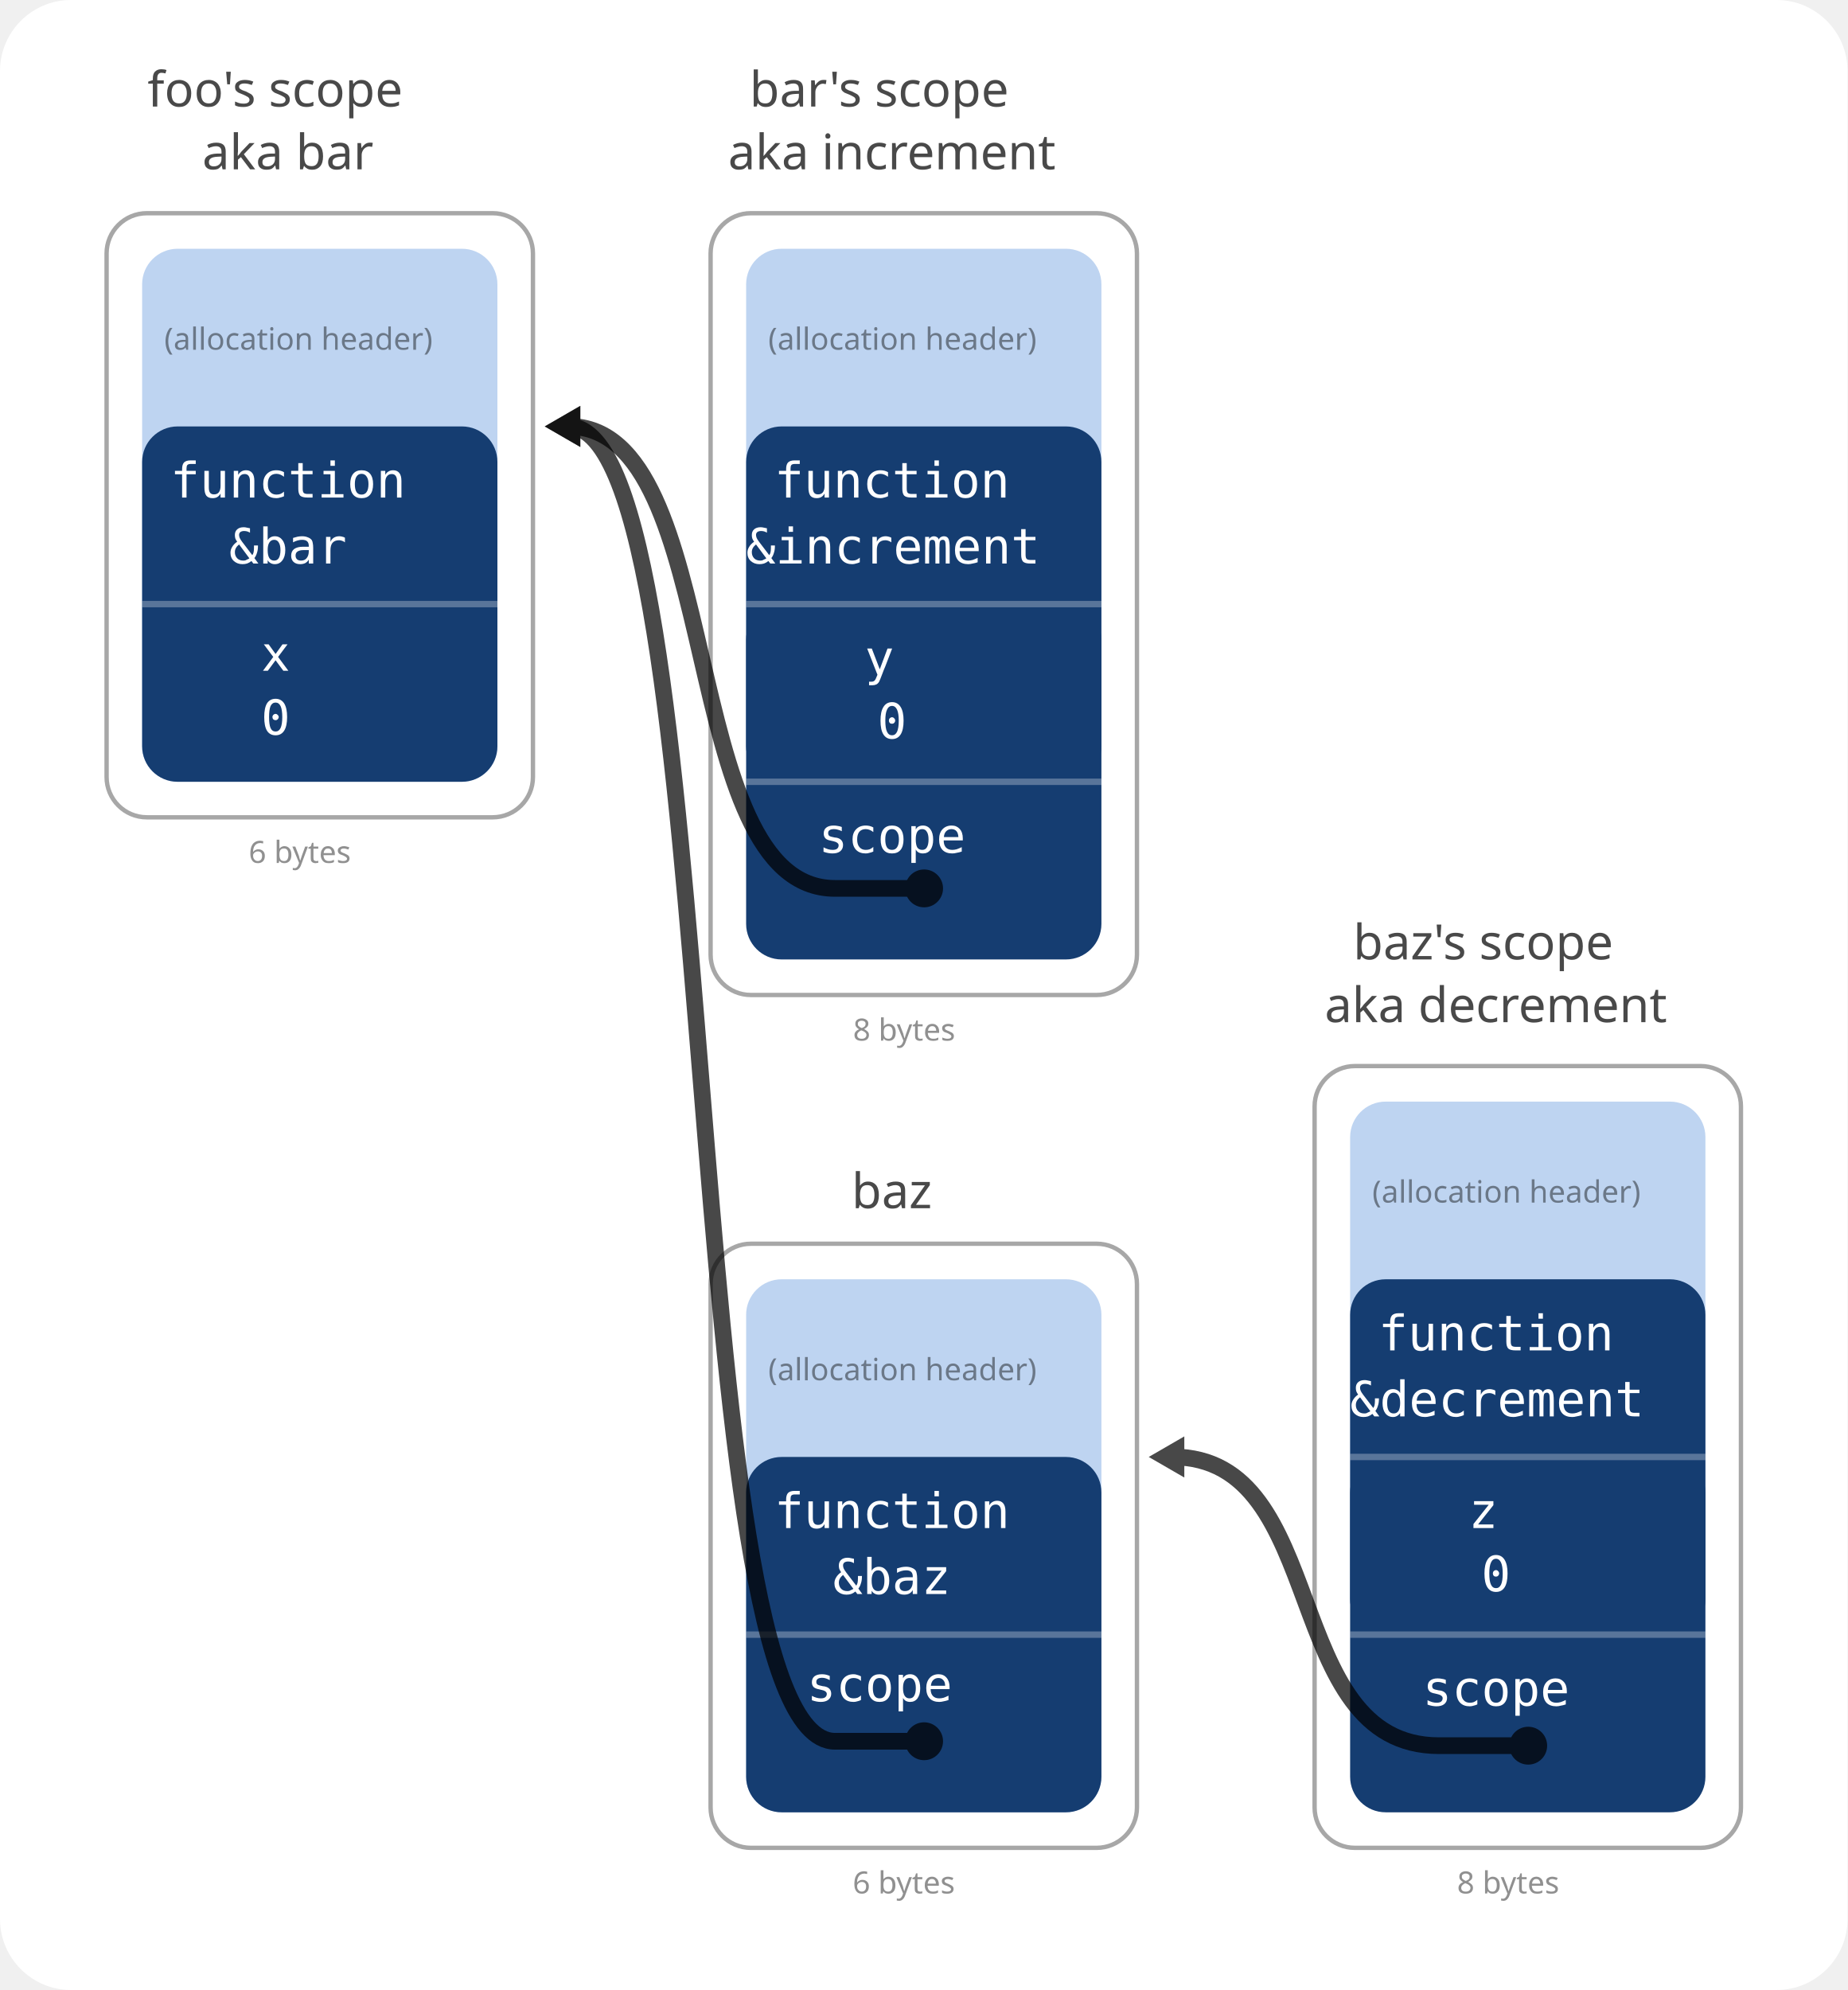
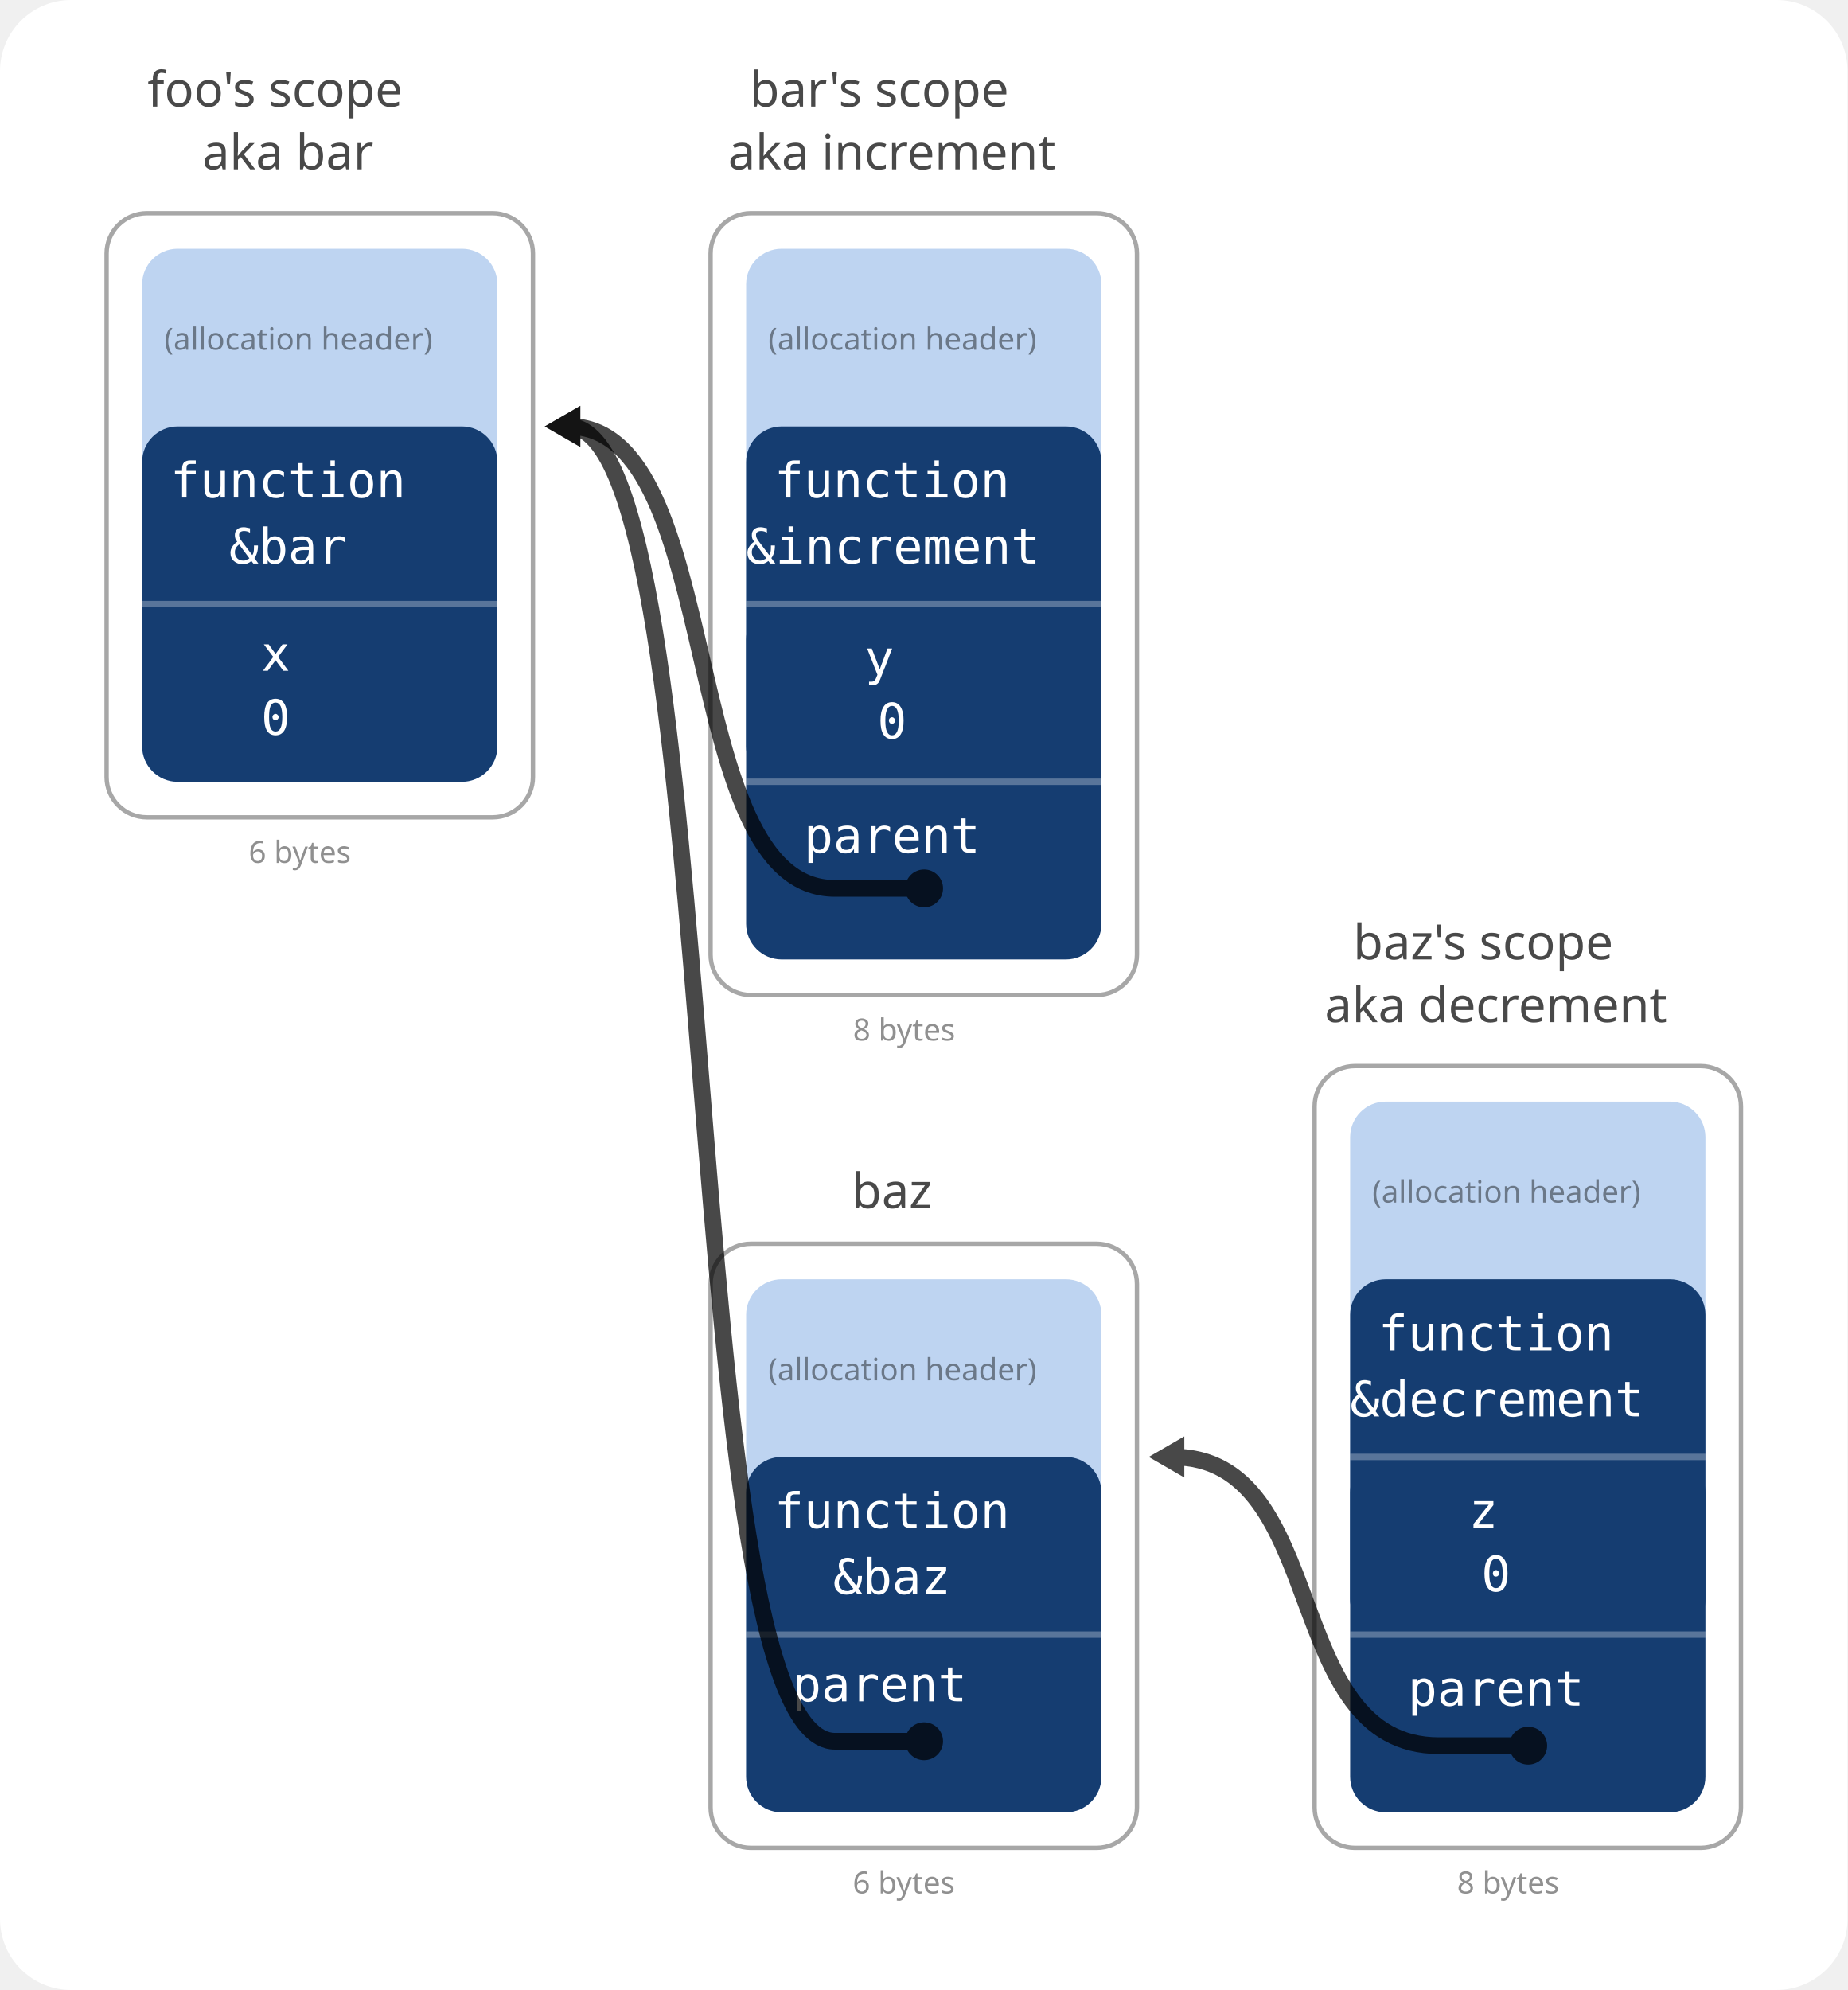
<svg xmlns="http://www.w3.org/2000/svg" id="svg8" version="1.1" viewBox="0 0 137.583 148.167" height="560" width="520" xml:space="preserve">
  <defs id="defs2">
    <marker orient="auto" refY="0" refX="0" id="marker1111" style="overflow:visible">
      <path id="path1109" d="M 5.77,0 -2.88,5 V -5 Z" style="fill:#000000;fill-opacity:1;fill-rule:evenodd;stroke:#000000;stroke-width:1pt;stroke-opacity:1" transform="scale(0.2)" />
    </marker>
    <marker style="overflow:visible" id="marker1101" refX="0" refY="0" orient="auto">
      <path transform="scale(0.2)" style="fill:#000000;fill-opacity:1;fill-rule:evenodd;stroke:#000000;stroke-width:1pt;stroke-opacity:1" d="M 5.77,0 -2.88,5 V -5 Z" id="path1099" />
    </marker>
    <rect x="49.42" y="56.318" width="163.38" height="21.639" id="rect864" />
    <marker style="overflow:visible" id="marker3622" refX="0" refY="0" orient="auto">
      <path transform="matrix(0.2,0,0,0.2,1.48,0.2)" style="fill:#000000;fill-opacity:1;fill-rule:evenodd;stroke:#000000;stroke-width:1pt;stroke-opacity:1" d="m -2.5,-1 c 0,2.76 -2.24,5 -5,5 -2.76,0 -5,-2.24 -5,-5 0,-2.76 2.24,-5 5,-5 2.76,0 5,2.24 5,5 z" id="path3620" />
    </marker>
    <marker style="overflow:visible" id="marker3632" refX="0" refY="0" orient="auto" viewBox="0 0 2.13 2.462" markerWidth="2.13" markerHeight="2.462" preserveAspectRatio="xMidYMid">
      <path transform="scale(0.2)" style="fill:#000000;fill-opacity:1;fill-rule:evenodd;stroke:#000000;stroke-width:1pt;stroke-opacity:1" d="M 5.77,0 -2.88,5 V -5 Z" id="path3630" />
    </marker>
    <marker style="overflow:visible" id="marker3622-3" refX="0" refY="0" orient="auto">
      <path transform="matrix(0.2,0,0,0.2,1.48,0.2)" style="fill:#000000;fill-opacity:1;fill-rule:evenodd;stroke:#000000;stroke-width:1pt;stroke-opacity:1" d="m -2.5,-1 c 0,2.76 -2.24,5 -5,5 -2.76,0 -5,-2.24 -5,-5 0,-2.76 2.24,-5 5,-5 2.76,0 5,2.24 5,5 z" id="path3620-1" />
    </marker>
    <marker style="overflow:visible" id="marker3632-0" refX="0" refY="0" orient="auto" viewBox="0 0 2.13 2.462" markerWidth="2.13" markerHeight="2.462" preserveAspectRatio="xMidYMid">
      <path transform="scale(0.2)" style="fill:#000000;fill-opacity:1;fill-rule:evenodd;stroke:#000000;stroke-width:1pt;stroke-opacity:1" d="M 5.77,0 -2.88,5 V -5 Z" id="path3630-6" />
    </marker>
    <marker style="overflow:visible" id="marker3622-3-4" refX="0" refY="0" orient="auto">
      <path transform="matrix(0.2,0,0,0.2,1.48,0.2)" style="fill:#000000;fill-opacity:1;fill-rule:evenodd;stroke:#000000;stroke-width:1pt;stroke-opacity:1" d="m -2.5,-1 c 0,2.76 -2.24,5 -5,5 -2.76,0 -5,-2.24 -5,-5 0,-2.76 2.24,-5 5,-5 2.76,0 5,2.24 5,5 z" id="path3620-1-0" />
    </marker>
    <marker style="overflow:visible" id="marker3632-0-1" refX="0" refY="0" orient="auto" viewBox="0 0 2.13 2.462" markerWidth="2.13" markerHeight="2.462" preserveAspectRatio="xMidYMid">
      <path transform="scale(0.2)" style="fill:#000000;fill-opacity:1;fill-rule:evenodd;stroke:#000000;stroke-width:1pt;stroke-opacity:1" d="M 5.77,0 -2.88,5 V -5 Z" id="path3630-6-4" />
    </marker>
  </defs>
  <g id="layer2" transform="translate(-32.4506,-33.1512)" />
  <g id="layer1" transform="translate(-32.4506,-33.1512)">
    <text xml:space="preserve" id="text862" style="font-style:normal;font-weight:normal;font-size:10.583px;line-height:1.25;font-family:sans-serif;white-space:pre;shape-inside:url(#rect864);display:inline;fill:#000000;fill-opacity:1;stroke:none" />
    <rect style="fill:#ffffff;fill-opacity:1;stroke:none;stroke-width:0.865;stroke-linecap:round" id="rect831-4" width="137.583" height="148.167" x="32.451" y="33.151" ry="5.292" />
    <rect style="font-variation-settings:normal;vector-effect:none;fill:#2770d0;fill-opacity:0.299;stroke-width:0.279;stroke-linecap:butt;stroke-linejoin:miter;stroke-miterlimit:4;stroke-dasharray:none;stroke-dashoffset:0;stroke-opacity:1;stop-color:#000000" id="rect943" width="26.458" height="39.688" x="43.034" y="51.672" ry="2.646" />
    <rect style="font-variation-settings:normal;vector-effect:none;fill:#153d71;fill-opacity:1;stroke-width:0.279;stroke-linecap:butt;stroke-linejoin:miter;stroke-miterlimit:4;stroke-dasharray:none;stroke-dashoffset:0;stroke-opacity:1;stop-color:#000000" id="rect1969" width="26.458" height="26.458" x="43.034" y="64.901" ry="2.646" />
    <path style="fill:none;stroke:#ffffff;stroke-width:0.476;stroke-linecap:butt;stroke-linejoin:miter;stroke-miterlimit:4;stroke-dasharray:none;stroke-opacity:0.291" d="M 43.034,78.13 H 69.492" id="path1987" />
    <text xml:space="preserve" style="font-size:3.638px;line-height:1.25;font-family:sans-serif;fill:#ffffff;fill-opacity:1;stroke-width:0.171;stroke-miterlimit:4;stroke-dasharray:none" x="56.263" y="70.193" id="text2253">
      <tspan id="tspan2251" x="56.263" y="70.193" style="font-style:normal;font-variant:normal;font-weight:normal;font-stretch:normal;font-family:Consolas;-inkscape-font-specification:Consolas;text-align:center;text-anchor:middle;fill:#ffffff;fill-opacity:1;stroke-width:0.171;stroke-miterlimit:4;stroke-dasharray:none">function</tspan>
    </text>
    <text xml:space="preserve" style="font-size:3.638px;line-height:1.25;font-family:sans-serif;fill:#ffffff;fill-opacity:1;stroke-width:0.171;stroke-miterlimit:4;stroke-dasharray:none" x="56.263" y="75.107" id="text2253-7">
      <tspan id="tspan2251-6" x="56.263" y="75.107" style="font-style:normal;font-variant:normal;font-weight:normal;font-stretch:normal;font-family:Consolas;-inkscape-font-specification:Consolas;text-align:center;text-anchor:middle;fill:#ffffff;fill-opacity:1;stroke-width:0.171;stroke-miterlimit:4;stroke-dasharray:none">&amp;bar</tspan>
    </text>
    <g id="g594" transform="translate(-26.45834,1.3794993e-5)">
      <text xml:space="preserve" style="font-size:3.601px;line-height:1.25;font-family:sans-serif;text-align:center;text-anchor:middle;fill:#ffffff;fill-opacity:1;stroke-width:0.169;stroke-miterlimit:4;stroke-dasharray:none" x="82.714" y="83.092" id="text2449">
        <tspan id="tspan2447" x="82.714" y="83.092" style="font-style:normal;font-variant:normal;font-weight:normal;font-stretch:normal;font-family:Consolas;-inkscape-font-specification:Consolas;text-align:center;text-anchor:middle;fill:#ffffff;fill-opacity:1;stroke-width:0.169;stroke-miterlimit:4;stroke-dasharray:none">x</tspan>
      </text>
      <text xml:space="preserve" style="font-size:3.601px;line-height:1.25;font-family:sans-serif;text-align:center;text-anchor:middle;fill:#ffffff;fill-opacity:1;stroke-width:0.169;stroke-miterlimit:4;stroke-dasharray:none" x="82.714" y="87.854" id="text2449-6">
        <tspan id="tspan2447-1" x="82.714" y="87.854" style="font-style:normal;font-variant:normal;font-weight:normal;font-stretch:normal;font-family:Consolas;-inkscape-font-specification:Consolas;text-align:center;text-anchor:middle;fill:#ffffff;fill-opacity:1;stroke-width:0.169;stroke-miterlimit:4;stroke-dasharray:none">0</tspan>
      </text>
    </g>
    <text xml:space="preserve" style="font-size:3.638px;line-height:1.25;font-family:sans-serif;fill:#000000;fill-opacity:0.713;stroke-width:0.171;stroke-miterlimit:4;stroke-dasharray:none" x="56.245" y="41.089" id="text2543">
      <tspan id="tspan2541" x="56.245" y="41.089" style="font-style:normal;font-variant:normal;font-weight:normal;font-stretch:normal;font-family:'Gloria Hallelujah';-inkscape-font-specification:'Gloria Hallelujah';text-align:center;text-anchor:middle;fill:#000000;fill-opacity:0.713;stroke-width:0.171;stroke-miterlimit:4;stroke-dasharray:none">foo's scope</tspan>
      <tspan x="56.245" y="45.76" style="font-style:normal;font-variant:normal;font-weight:normal;font-stretch:normal;font-family:'Gloria Hallelujah';-inkscape-font-specification:'Gloria Hallelujah';text-align:center;text-anchor:middle;fill:#000000;fill-opacity:0.713;stroke-width:0.171;stroke-miterlimit:4;stroke-dasharray:none" id="tspan3053">aka bar</tspan>
    </text>
    <text xml:space="preserve" style="font-size:2.281px;line-height:1.25;font-family:sans-serif;fill:#000000;fill-opacity:0.437;stroke-width:0.107;stroke-miterlimit:4;stroke-dasharray:none" x="44.682" y="59.192" id="text973">
      <tspan id="tspan971" x="44.682" y="59.192" style="font-style:normal;font-variant:normal;font-weight:normal;font-stretch:normal;font-family:'Gloria Hallelujah';-inkscape-font-specification:'Gloria Hallelujah';fill:#000000;fill-opacity:0.437;stroke-width:0.107;stroke-miterlimit:4;stroke-dasharray:none">(allocation header)</tspan>
    </text>
    <text xml:space="preserve" style="font-size:2.281px;line-height:1.25;font-family:sans-serif;text-align:center;text-anchor:middle;fill:#000000;fill-opacity:0.437;stroke-width:0.107;stroke-miterlimit:4;stroke-dasharray:none" x="56.263" y="97.405" id="text1235">
      <tspan id="tspan1233" x="56.263" y="97.405" style="font-style:normal;font-variant:normal;font-weight:normal;font-stretch:normal;font-family:'Gloria Hallelujah';-inkscape-font-specification:'Gloria Hallelujah';text-align:center;text-anchor:middle;fill:#000000;fill-opacity:0.437;stroke-width:0.107;stroke-miterlimit:4;stroke-dasharray:none">6 bytes</tspan>
    </text>
    <rect style="font-variation-settings:normal;vector-effect:none;fill:none;fill-opacity:0.299;stroke:#000000;stroke-width:0.325;stroke-linecap:butt;stroke-linejoin:miter;stroke-miterlimit:4;stroke-dasharray:none;stroke-dashoffset:0;stroke-opacity:0.346;stop-color:#000000" id="rect1421" width="31.75" height="44.979" x="40.388" y="49.026" ry="2.999" />
    <rect style="font-variation-settings:normal;vector-effect:none;fill:#2770d0;fill-opacity:0.299;stroke-width:0.279;stroke-linecap:butt;stroke-linejoin:miter;stroke-miterlimit:4;stroke-dasharray:none;stroke-dashoffset:0;stroke-opacity:1;stop-color:#000000" id="rect943-5" width="26.458" height="39.688" x="88.013" y="128.401" ry="2.646" />
    <rect style="font-variation-settings:normal;vector-effect:none;fill:#153d71;fill-opacity:1;stroke-width:0.279;stroke-linecap:butt;stroke-linejoin:miter;stroke-miterlimit:4;stroke-dasharray:none;stroke-dashoffset:0;stroke-opacity:1;stop-color:#000000" id="rect1969-2" width="26.458" height="26.458" x="88.013" y="141.63" ry="2.646" />
    <path style="fill:none;stroke:#ffffff;stroke-width:0.476;stroke-linecap:butt;stroke-linejoin:miter;stroke-miterlimit:4;stroke-dasharray:none;stroke-opacity:0.291" d="M 88.013,154.86 H 114.471" id="path1987-71" />
    <text xml:space="preserve" style="font-size:3.638px;line-height:1.25;font-family:sans-serif;fill:#ffffff;fill-opacity:1;stroke-width:0.171;stroke-miterlimit:4;stroke-dasharray:none" x="101.242" y="146.922" id="text2253-8">
      <tspan id="tspan2251-65" x="101.242" y="146.922" style="font-style:normal;font-variant:normal;font-weight:normal;font-stretch:normal;font-family:Consolas;-inkscape-font-specification:Consolas;text-align:center;text-anchor:middle;fill:#ffffff;fill-opacity:1;stroke-width:0.171;stroke-miterlimit:4;stroke-dasharray:none">function</tspan>
    </text>
    <text xml:space="preserve" style="font-size:3.638px;line-height:1.25;font-family:sans-serif;fill:#ffffff;fill-opacity:1;stroke-width:0.171;stroke-miterlimit:4;stroke-dasharray:none" x="101.242" y="151.836" id="text2253-7-6">
      <tspan id="tspan2251-6-7" x="101.242" y="151.836" style="font-style:normal;font-variant:normal;font-weight:normal;font-stretch:normal;font-family:Consolas;-inkscape-font-specification:Consolas;text-align:center;text-anchor:middle;fill:#ffffff;fill-opacity:1;stroke-width:0.171;stroke-miterlimit:4;stroke-dasharray:none">&amp;baz</tspan>
    </text>
    <g id="g594-3" transform="translate(18.52083,76.72917)">
      <text xml:space="preserve" style="font-size:3.601px;line-height:1.25;font-family:sans-serif;text-align:center;text-anchor:middle;fill:#ffffff;fill-opacity:1;stroke-width:0.169;stroke-miterlimit:4;stroke-dasharray:none" x="82.714" y="83.092" id="text2449-65">
-         <tspan id="tspan2447-9" x="82.714" y="83.092" style="font-style:normal;font-variant:normal;font-weight:normal;font-stretch:normal;font-family:Consolas;-inkscape-font-specification:Consolas;text-align:center;text-anchor:middle;fill:#ffffff;fill-opacity:1;stroke-width:0.169;stroke-miterlimit:4;stroke-dasharray:none">scope</tspan>
+         <tspan id="tspan2447-9" x="82.714" y="83.092" style="font-style:normal;font-variant:normal;font-weight:normal;font-stretch:normal;font-family:Consolas;-inkscape-font-specification:Consolas;text-align:center;text-anchor:middle;fill:#ffffff;fill-opacity:1;stroke-width:0.169;stroke-miterlimit:4;stroke-dasharray:none">parent</tspan>
      </text>
      <text xml:space="preserve" style="font-size:3.601px;line-height:1.25;font-family:sans-serif;text-align:center;text-anchor:middle;fill:#ffffff;fill-opacity:1;stroke-width:0.169;stroke-miterlimit:4;stroke-dasharray:none" x="82.714" y="87.854" id="text2449-6-5">
        <tspan id="tspan2447-1-8" x="82.714" y="87.854" style="font-style:normal;font-variant:normal;font-weight:normal;font-stretch:normal;font-family:Consolas;-inkscape-font-specification:Consolas;text-align:center;text-anchor:middle;fill:#ffffff;fill-opacity:1;stroke-width:0.169;stroke-miterlimit:4;stroke-dasharray:none" />
      </text>
    </g>
    <text xml:space="preserve" style="font-size:3.638px;line-height:1.25;font-family:sans-serif;fill:#000000;fill-opacity:0.713;stroke-width:0.171;stroke-miterlimit:4;stroke-dasharray:none" x="101.224" y="123.11" id="text2543-0">
      <tspan x="101.224" y="123.11" style="font-style:normal;font-variant:normal;font-weight:normal;font-stretch:normal;font-family:'Gloria Hallelujah';-inkscape-font-specification:'Gloria Hallelujah';text-align:center;text-anchor:middle;fill:#000000;fill-opacity:0.713;stroke-width:0.171;stroke-miterlimit:4;stroke-dasharray:none" id="tspan3053-4">baz</tspan>
    </text>
    <text xml:space="preserve" style="font-size:2.281px;line-height:1.25;font-family:sans-serif;fill:#000000;fill-opacity:0.437;stroke-width:0.107;stroke-miterlimit:4;stroke-dasharray:none" x="89.661" y="135.921" id="text973-9">
      <tspan id="tspan971-5" x="89.661" y="135.921" style="font-style:normal;font-variant:normal;font-weight:normal;font-stretch:normal;font-family:'Gloria Hallelujah';-inkscape-font-specification:'Gloria Hallelujah';fill:#000000;fill-opacity:0.437;stroke-width:0.107;stroke-miterlimit:4;stroke-dasharray:none">(allocation header)</tspan>
    </text>
    <text xml:space="preserve" style="font-size:2.281px;line-height:1.25;font-family:sans-serif;text-align:center;text-anchor:middle;fill:#000000;fill-opacity:0.437;stroke-width:0.107;stroke-miterlimit:4;stroke-dasharray:none" x="101.242" y="174.134" id="text1235-4">
      <tspan id="tspan1233-4" x="101.242" y="174.134" style="font-style:normal;font-variant:normal;font-weight:normal;font-stretch:normal;font-family:'Gloria Hallelujah';-inkscape-font-specification:'Gloria Hallelujah';text-align:center;text-anchor:middle;fill:#000000;fill-opacity:0.437;stroke-width:0.107;stroke-miterlimit:4;stroke-dasharray:none">6 bytes</tspan>
    </text>
    <rect style="font-variation-settings:normal;vector-effect:none;fill:none;fill-opacity:0.299;stroke:#000000;stroke-width:0.325;stroke-linecap:butt;stroke-linejoin:miter;stroke-miterlimit:4;stroke-dasharray:none;stroke-dashoffset:0;stroke-opacity:0.346;stop-color:#000000" id="rect1421-5" width="31.75" height="44.979" x="85.367" y="125.755" ry="2.999" />
    <rect style="font-variation-settings:normal;vector-effect:none;fill:#2770d0;fill-opacity:0.299;stroke-width:0.279;stroke-linecap:butt;stroke-linejoin:miter;stroke-miterlimit:4;stroke-dasharray:none;stroke-dashoffset:0;stroke-opacity:1;stop-color:#000000" id="rect943-7" width="26.458" height="39.688" x="88.013" y="51.672" ry="2.646" />
    <rect style="font-variation-settings:normal;vector-effect:none;fill:#153d71;fill-opacity:1;stroke-width:0.279;stroke-linecap:butt;stroke-linejoin:miter;stroke-miterlimit:4;stroke-dasharray:none;stroke-dashoffset:0;stroke-opacity:1;stop-color:#000000" id="rect1969-9-3" width="26.458" height="26.458" x="88.013" y="78.13" ry="2.646" />
    <rect style="font-variation-settings:normal;vector-effect:none;fill:#153d71;fill-opacity:1;stroke-width:0.279;stroke-linecap:butt;stroke-linejoin:miter;stroke-miterlimit:4;stroke-dasharray:none;stroke-dashoffset:0;stroke-opacity:1;stop-color:#000000" id="rect1969-9" width="26.458" height="26.458" x="88.013" y="64.901" ry="2.646" />
    <path style="fill:none;stroke:#ffffff;stroke-width:0.476;stroke-linecap:butt;stroke-linejoin:miter;stroke-miterlimit:4;stroke-dasharray:none;stroke-opacity:0.291" d="M 88.013,78.13 H 114.471" id="path1987-7" />
    <path style="fill:none;stroke:#ffffff;stroke-width:0.476;stroke-linecap:butt;stroke-linejoin:miter;stroke-miterlimit:4;stroke-dasharray:none;stroke-opacity:0.291" d="M 88.013,91.36 H 114.471" id="path1987-7-9" />
    <text xml:space="preserve" style="font-size:3.638px;line-height:1.25;font-family:sans-serif;fill:#ffffff;fill-opacity:1;stroke-width:0.171;stroke-miterlimit:4;stroke-dasharray:none" x="101.242" y="70.193" id="text2253-3">
      <tspan id="tspan2251-3" x="101.242" y="70.193" style="font-style:normal;font-variant:normal;font-weight:normal;font-stretch:normal;font-family:Consolas;-inkscape-font-specification:Consolas;text-align:center;text-anchor:middle;fill:#ffffff;fill-opacity:1;stroke-width:0.171;stroke-miterlimit:4;stroke-dasharray:none">function</tspan>
    </text>
    <text xml:space="preserve" style="font-size:3.638px;line-height:1.25;font-family:sans-serif;fill:#ffffff;fill-opacity:1;stroke-width:0.171;stroke-miterlimit:4;stroke-dasharray:none" x="101.242" y="83.422" id="text2253-3-7">
      <tspan id="tspan2251-3-1" x="101.242" y="83.422" style="font-style:normal;font-variant:normal;font-weight:normal;font-stretch:normal;font-family:Consolas;-inkscape-font-specification:Consolas;text-align:center;text-anchor:middle;fill:#ffffff;fill-opacity:1;stroke-width:0.171;stroke-miterlimit:4;stroke-dasharray:none">y</tspan>
      <tspan x="101.242" y="88.132" style="font-style:normal;font-variant:normal;font-weight:normal;font-stretch:normal;font-family:Consolas;-inkscape-font-specification:Consolas;text-align:center;text-anchor:middle;fill:#ffffff;fill-opacity:1;stroke-width:0.171;stroke-miterlimit:4;stroke-dasharray:none" id="tspan2434">0</tspan>
    </text>
    <text xml:space="preserve" style="font-size:3.638px;line-height:1.25;font-family:sans-serif;fill:#000000;fill-opacity:0.713;stroke-width:0.171;stroke-miterlimit:4;stroke-dasharray:none" x="101.225" y="41.089" id="text2543-7">
      <tspan id="tspan2541-2" x="101.225" y="41.089" style="font-style:normal;font-variant:normal;font-weight:normal;font-stretch:normal;font-family:'Gloria Hallelujah';-inkscape-font-specification:'Gloria Hallelujah';text-align:center;text-anchor:middle;fill:#000000;fill-opacity:0.713;stroke-width:0.171;stroke-miterlimit:4;stroke-dasharray:none">bar's scope</tspan>
      <tspan x="101.225" y="45.76" style="font-style:normal;font-variant:normal;font-weight:normal;font-stretch:normal;font-family:'Gloria Hallelujah';-inkscape-font-specification:'Gloria Hallelujah';text-align:center;text-anchor:middle;fill:#000000;fill-opacity:0.713;stroke-width:0.171;stroke-miterlimit:4;stroke-dasharray:none" id="tspan3055">aka increment</tspan>
    </text>
    <text xml:space="preserve" style="font-size:2.281px;line-height:1.25;font-family:sans-serif;fill:#000000;fill-opacity:0.437;stroke-width:0.107;stroke-miterlimit:4;stroke-dasharray:none" x="89.661" y="59.192" id="text973-2">
      <tspan id="tspan971-9" x="89.661" y="59.192" style="font-style:normal;font-variant:normal;font-weight:normal;font-stretch:normal;font-family:'Gloria Hallelujah';-inkscape-font-specification:'Gloria Hallelujah';fill:#000000;fill-opacity:0.437;stroke-width:0.107;stroke-miterlimit:4;stroke-dasharray:none">(allocation header)</tspan>
    </text>
    <text xml:space="preserve" style="font-size:2.281px;line-height:1.25;font-family:sans-serif;text-align:center;text-anchor:middle;fill:#000000;fill-opacity:0.437;stroke-width:0.107;stroke-miterlimit:4;stroke-dasharray:none" x="101.267" y="110.634" id="text1235-6">
      <tspan id="tspan1233-2" x="101.267" y="110.634" style="font-style:normal;font-variant:normal;font-weight:normal;font-stretch:normal;font-family:'Gloria Hallelujah';-inkscape-font-specification:'Gloria Hallelujah';text-align:center;text-anchor:middle;fill:#000000;fill-opacity:0.437;stroke-width:0.107;stroke-miterlimit:4;stroke-dasharray:none">8 bytes</tspan>
    </text>
    <rect style="font-variation-settings:normal;vector-effect:none;fill:none;fill-opacity:0.299;stroke:#000000;stroke-width:0.325;stroke-linecap:butt;stroke-linejoin:miter;stroke-miterlimit:4;stroke-dasharray:none;stroke-dashoffset:0;stroke-opacity:0.346;stop-color:#000000" id="rect1421-1" width="31.75" height="58.208" x="85.367" y="49.026" ry="2.999" />
    <path style="opacity:0.716;fill:none;stroke:#000000;stroke-width:1.244;stroke-linecap:butt;stroke-linejoin:miter;stroke-miterlimit:4;stroke-dasharray:none;stroke-opacity:1;marker-start:url(#marker3622-3);marker-end:url(#marker3632-0)" d="m 101.242,99.297 h -6.615 c -11.906,0 -8.004,-34.396 -19.844,-34.396" id="path1734-9" />
    <text xml:space="preserve" style="font-size:3.638px;line-height:1.25;font-family:sans-serif;fill:#ffffff;fill-opacity:1;stroke-width:0.171;stroke-miterlimit:4;stroke-dasharray:none" x="101.331" y="75.107" id="text2253-7-0">
      <tspan id="tspan2251-6-1" x="101.331" y="75.107" style="font-style:normal;font-variant:normal;font-weight:normal;font-stretch:normal;font-family:Consolas;-inkscape-font-specification:Consolas;text-align:center;text-anchor:middle;fill:#ffffff;fill-opacity:1;stroke-width:0.171;stroke-miterlimit:4;stroke-dasharray:none">&amp;increment</tspan>
    </text>
    <text xml:space="preserve" style="font-size:3.638px;line-height:1.25;font-family:sans-serif;fill:#ffffff;fill-opacity:1;stroke-width:0.171;stroke-miterlimit:4;stroke-dasharray:none" x="101.242" y="96.651" id="text2419">
-       <tspan id="tspan2417" x="101.242" y="96.651" style="font-style:normal;font-variant:normal;font-weight:normal;font-stretch:normal;font-family:Consolas;-inkscape-font-specification:Consolas;text-align:center;text-anchor:middle;fill:#ffffff;fill-opacity:1;stroke-width:0.171;stroke-miterlimit:4;stroke-dasharray:none">scope</tspan>
+       <tspan id="tspan2417" x="101.242" y="96.651" style="font-style:normal;font-variant:normal;font-weight:normal;font-stretch:normal;font-family:Consolas;-inkscape-font-specification:Consolas;text-align:center;text-anchor:middle;fill:#ffffff;fill-opacity:1;stroke-width:0.171;stroke-miterlimit:4;stroke-dasharray:none">parent</tspan>
    </text>
    <rect style="font-variation-settings:normal;vector-effect:none;fill:#2770d0;fill-opacity:0.299;stroke-width:0.279;stroke-linecap:butt;stroke-linejoin:miter;stroke-miterlimit:4;stroke-dasharray:none;stroke-dashoffset:0;stroke-opacity:1;stop-color:#000000" id="rect943-7-2" width="26.458" height="39.688" x="132.992" y="115.172" ry="2.646" />
    <rect style="font-variation-settings:normal;vector-effect:none;fill:#153d71;fill-opacity:1;stroke-width:0.279;stroke-linecap:butt;stroke-linejoin:miter;stroke-miterlimit:4;stroke-dasharray:none;stroke-dashoffset:0;stroke-opacity:1;stop-color:#000000" id="rect1969-9-3-2" width="26.458" height="26.458" x="132.992" y="141.63" ry="2.646" />
    <rect style="font-variation-settings:normal;vector-effect:none;fill:#153d71;fill-opacity:1;stroke-width:0.279;stroke-linecap:butt;stroke-linejoin:miter;stroke-miterlimit:4;stroke-dasharray:none;stroke-dashoffset:0;stroke-opacity:1;stop-color:#000000" id="rect1969-9-7" width="26.458" height="26.458" x="132.992" y="128.401" ry="2.646" />
    <path style="fill:none;stroke:#ffffff;stroke-width:0.476;stroke-linecap:butt;stroke-linejoin:miter;stroke-miterlimit:4;stroke-dasharray:none;stroke-opacity:0.291" d="m 132.992,141.63 h 26.458" id="path1987-7-0" />
    <path style="fill:none;stroke:#ffffff;stroke-width:0.476;stroke-linecap:butt;stroke-linejoin:miter;stroke-miterlimit:4;stroke-dasharray:none;stroke-opacity:0.291" d="m 132.992,154.859 h 26.458" id="path1987-7-9-7" />
    <text xml:space="preserve" style="font-size:3.638px;line-height:1.25;font-family:sans-serif;fill:#ffffff;fill-opacity:1;stroke-width:0.171;stroke-miterlimit:4;stroke-dasharray:none" x="146.221" y="133.693" id="text2253-3-5">
      <tspan id="tspan2251-3-7" x="146.221" y="133.693" style="font-style:normal;font-variant:normal;font-weight:normal;font-stretch:normal;font-family:Consolas;-inkscape-font-specification:Consolas;text-align:center;text-anchor:middle;fill:#ffffff;fill-opacity:1;stroke-width:0.171;stroke-miterlimit:4;stroke-dasharray:none">function</tspan>
    </text>
    <text xml:space="preserve" style="font-size:3.638px;line-height:1.25;font-family:sans-serif;fill:#ffffff;fill-opacity:1;stroke-width:0.171;stroke-miterlimit:4;stroke-dasharray:none" x="146.221" y="146.922" id="text2253-3-7-1">
      <tspan id="tspan2251-3-1-7" x="146.221" y="146.922" style="font-style:normal;font-variant:normal;font-weight:normal;font-stretch:normal;font-family:Consolas;-inkscape-font-specification:Consolas;text-align:center;text-anchor:middle;fill:#ffffff;fill-opacity:1;stroke-width:0.171;stroke-miterlimit:4;stroke-dasharray:none">z</tspan>
      <tspan x="146.221" y="151.632" style="font-style:normal;font-variant:normal;font-weight:normal;font-stretch:normal;font-family:Consolas;-inkscape-font-specification:Consolas;text-align:center;text-anchor:middle;fill:#ffffff;fill-opacity:1;stroke-width:0.171;stroke-miterlimit:4;stroke-dasharray:none" id="tspan2434-1">0</tspan>
    </text>
    <text xml:space="preserve" style="font-size:3.638px;line-height:1.25;font-family:sans-serif;fill:#000000;fill-opacity:0.713;stroke-width:0.171;stroke-miterlimit:4;stroke-dasharray:none" x="146.204" y="104.589" id="text2543-7-6">
      <tspan x="146.204" y="104.589" style="font-style:normal;font-variant:normal;font-weight:normal;font-stretch:normal;font-family:'Gloria Hallelujah';-inkscape-font-specification:'Gloria Hallelujah';text-align:center;text-anchor:middle;fill:#000000;fill-opacity:0.713;stroke-width:0.171;stroke-miterlimit:4;stroke-dasharray:none" id="tspan3725">baz's scope</tspan>
      <tspan x="146.204" y="109.259" style="font-style:normal;font-variant:normal;font-weight:normal;font-stretch:normal;font-family:'Gloria Hallelujah';-inkscape-font-specification:'Gloria Hallelujah';text-align:center;text-anchor:middle;fill:#000000;fill-opacity:0.713;stroke-width:0.171;stroke-miterlimit:4;stroke-dasharray:none" id="tspan3055-5">aka decrement</tspan>
    </text>
    <text xml:space="preserve" style="font-size:2.281px;line-height:1.25;font-family:sans-serif;fill:#000000;fill-opacity:0.437;stroke-width:0.107;stroke-miterlimit:4;stroke-dasharray:none" x="134.64" y="122.691" id="text973-2-7">
      <tspan id="tspan971-9-9" x="134.64" y="122.691" style="font-style:normal;font-variant:normal;font-weight:normal;font-stretch:normal;font-family:'Gloria Hallelujah';-inkscape-font-specification:'Gloria Hallelujah';fill:#000000;fill-opacity:0.437;stroke-width:0.107;stroke-miterlimit:4;stroke-dasharray:none">(allocation header)</tspan>
    </text>
    <text xml:space="preserve" style="font-size:2.281px;line-height:1.25;font-family:sans-serif;text-align:center;text-anchor:middle;fill:#000000;fill-opacity:0.437;stroke-width:0.107;stroke-miterlimit:4;stroke-dasharray:none" x="146.246" y="174.134" id="text1235-6-1">
      <tspan id="tspan1233-2-5" x="146.246" y="174.134" style="font-style:normal;font-variant:normal;font-weight:normal;font-stretch:normal;font-family:'Gloria Hallelujah';-inkscape-font-specification:'Gloria Hallelujah';text-align:center;text-anchor:middle;fill:#000000;fill-opacity:0.437;stroke-width:0.107;stroke-miterlimit:4;stroke-dasharray:none">8 bytes</tspan>
    </text>
    <rect style="font-variation-settings:normal;vector-effect:none;fill:none;fill-opacity:0.299;stroke:#000000;stroke-width:0.325;stroke-linecap:butt;stroke-linejoin:miter;stroke-miterlimit:4;stroke-dasharray:none;stroke-dashoffset:0;stroke-opacity:0.346;stop-color:#000000" id="rect1421-1-4" width="31.75" height="58.208" x="130.346" y="112.526" ry="2.999" />
    <text xml:space="preserve" style="font-size:3.638px;line-height:1.25;font-family:sans-serif;fill:#ffffff;fill-opacity:1;stroke-width:0.171;stroke-miterlimit:4;stroke-dasharray:none" x="146.31" y="138.607" id="text2253-7-0-1">
      <tspan id="tspan2251-6-1-4" x="146.31" y="138.607" style="font-style:normal;font-variant:normal;font-weight:normal;font-stretch:normal;font-family:Consolas;-inkscape-font-specification:Consolas;text-align:center;text-anchor:middle;fill:#ffffff;fill-opacity:1;stroke-width:0.171;stroke-miterlimit:4;stroke-dasharray:none">&amp;decrement</tspan>
    </text>
    <text xml:space="preserve" style="font-size:3.638px;line-height:1.25;font-family:sans-serif;fill:#ffffff;fill-opacity:1;stroke-width:0.171;stroke-miterlimit:4;stroke-dasharray:none" x="146.221" y="160.151" id="text2419-0">
-       <tspan id="tspan2417-4" x="146.221" y="160.151" style="font-style:normal;font-variant:normal;font-weight:normal;font-stretch:normal;font-family:Consolas;-inkscape-font-specification:Consolas;text-align:center;text-anchor:middle;fill:#ffffff;fill-opacity:1;stroke-width:0.171;stroke-miterlimit:4;stroke-dasharray:none">scope</tspan>
+       <tspan id="tspan2417-4" x="146.221" y="160.151" style="font-style:normal;font-variant:normal;font-weight:normal;font-stretch:normal;font-family:Consolas;-inkscape-font-specification:Consolas;text-align:center;text-anchor:middle;fill:#ffffff;fill-opacity:1;stroke-width:0.171;stroke-miterlimit:4;stroke-dasharray:none">parent</tspan>
    </text>
    <path style="opacity:0.716;fill:none;stroke:#000000;stroke-width:1.244;stroke-linecap:butt;stroke-linejoin:miter;stroke-miterlimit:4;stroke-dasharray:none;stroke-opacity:1;marker-start:url(#marker3622);marker-end:url(#marker3632)" d="m 146.229,163.127 h -6.615 c -11.906,0 -8.011,-21.497 -19.852,-21.497" id="path1734" />
    <path style="opacity:0.716;fill:none;stroke:#000000;stroke-width:1.244;stroke-linecap:butt;stroke-linejoin:miter;stroke-miterlimit:4;stroke-dasharray:none;stroke-opacity:1;marker-start:url(#marker3622-3-4);marker-end:url(#marker3632-0-1)" d="m 101.242,162.797 h -6.615 c -11.906,0 -8.004,-97.896 -19.844,-97.896" id="path1734-9-3" />
  </g>
</svg>
